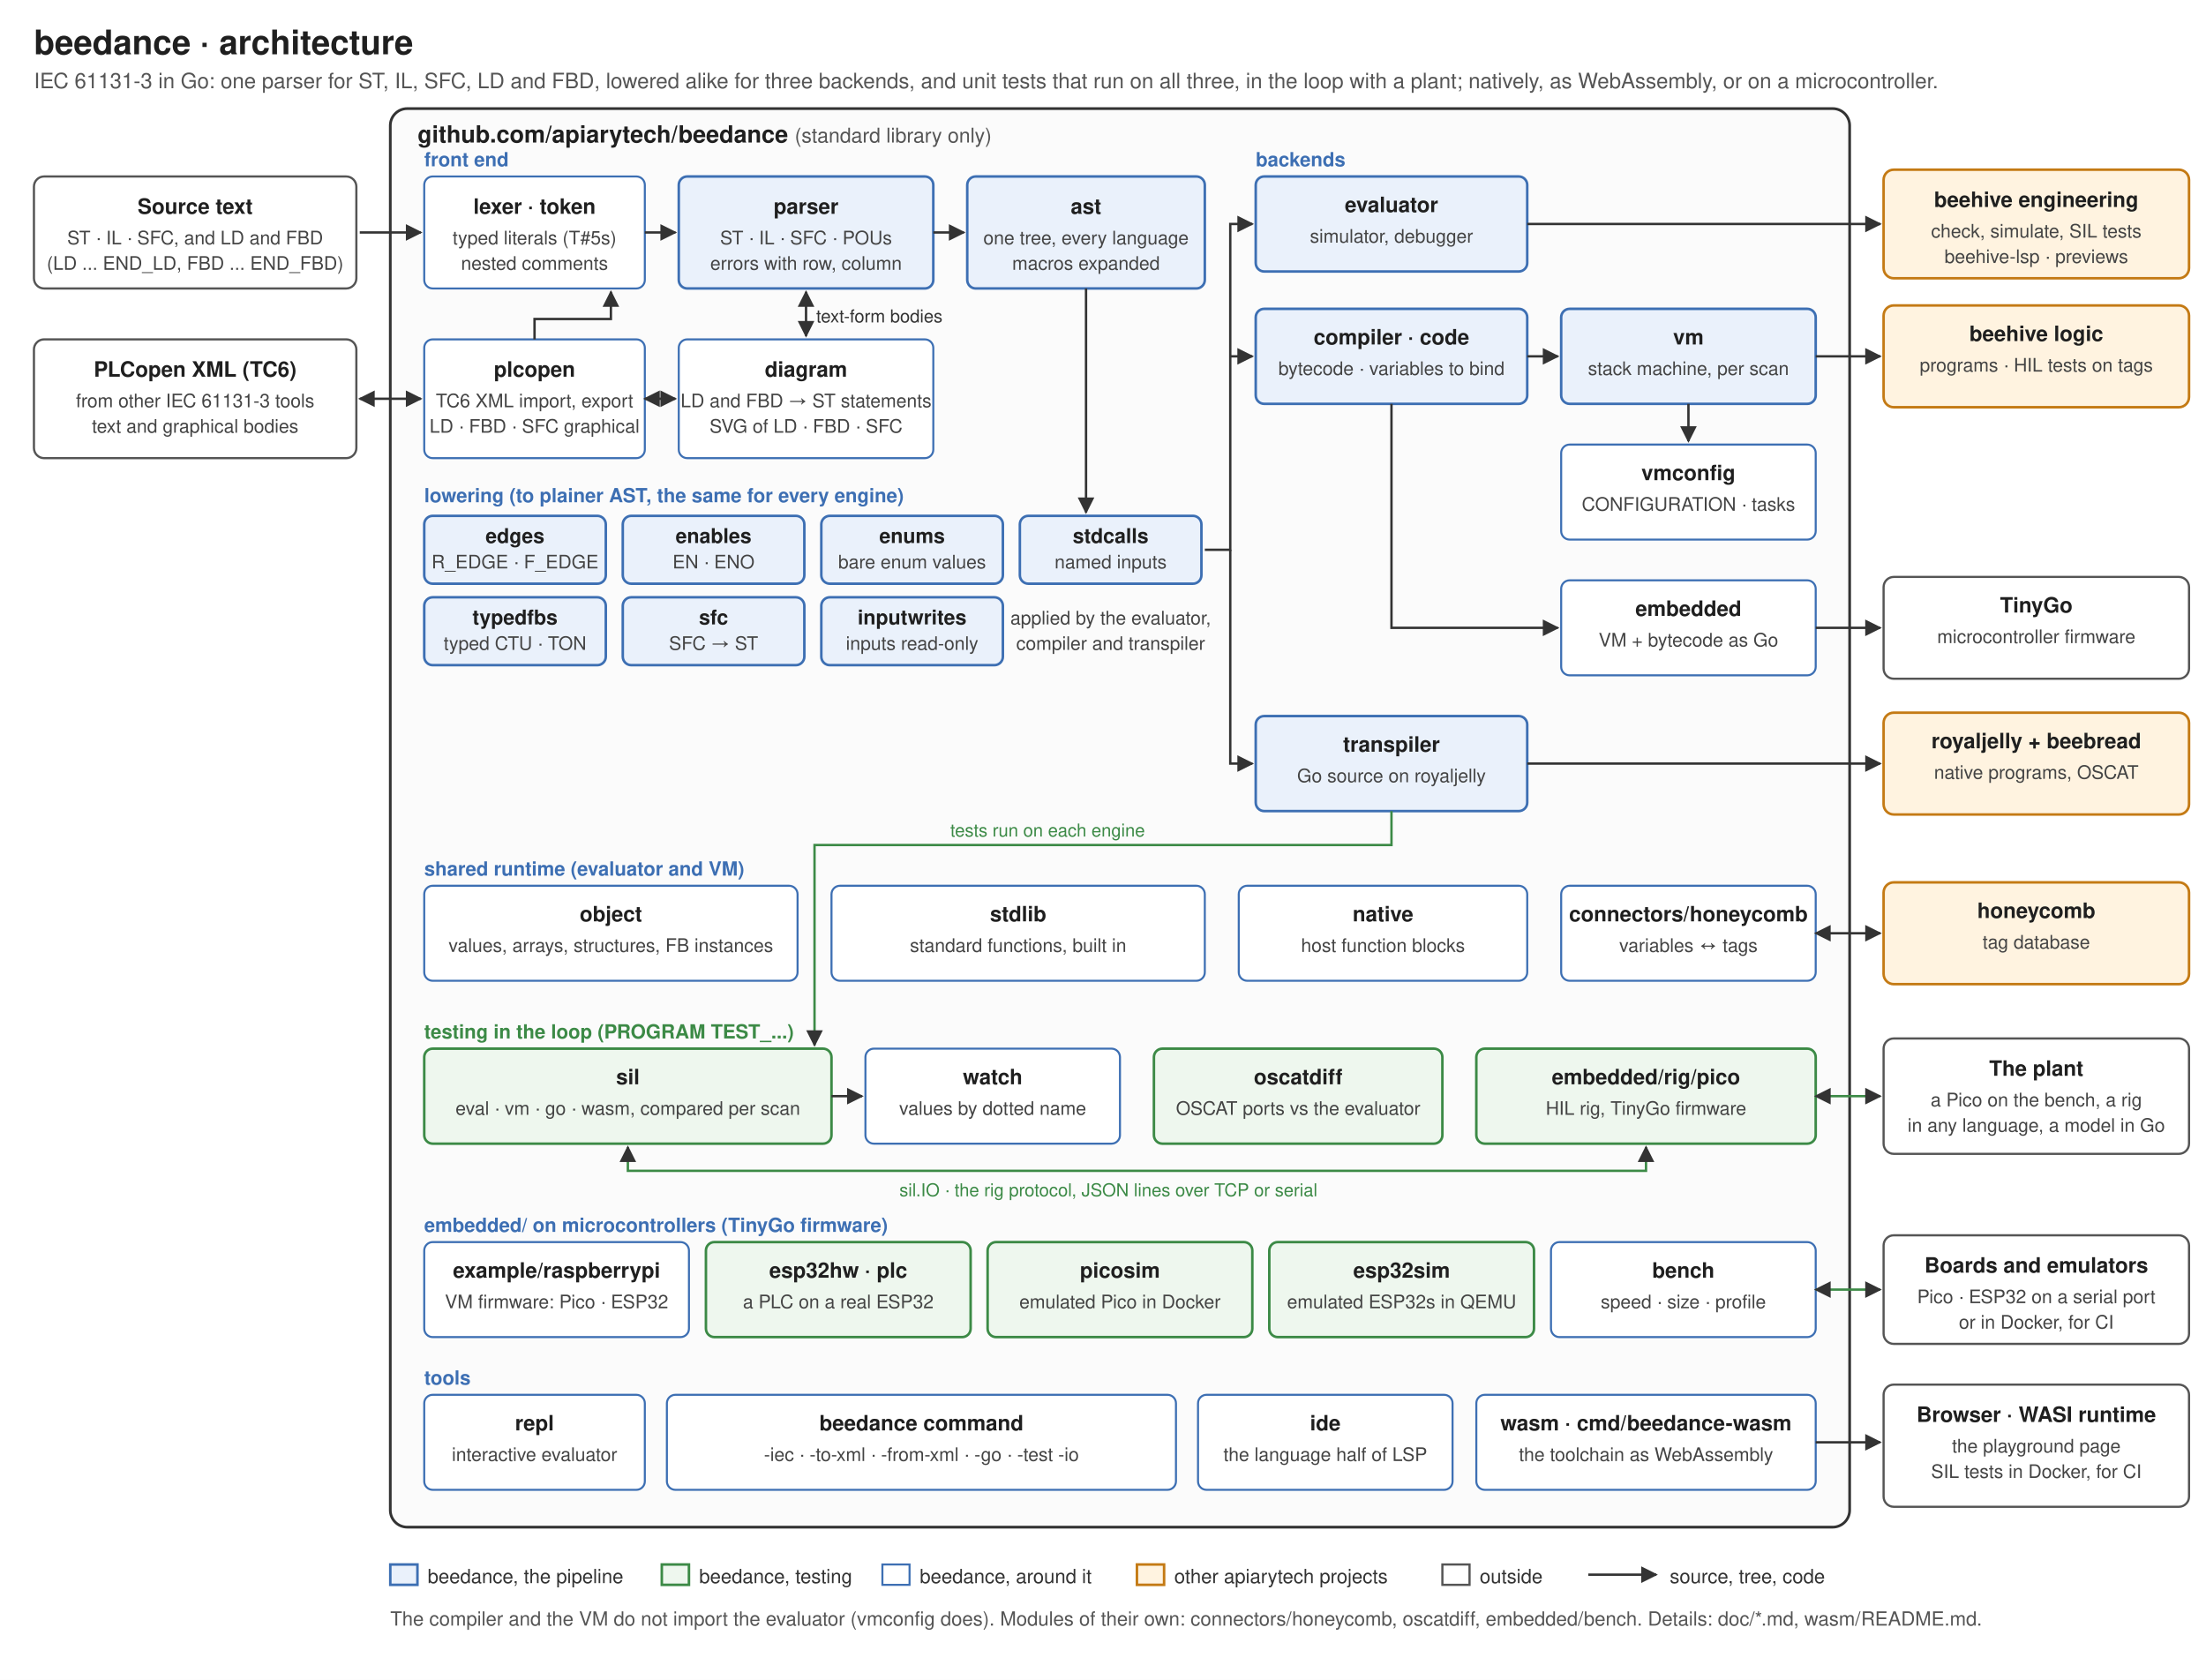
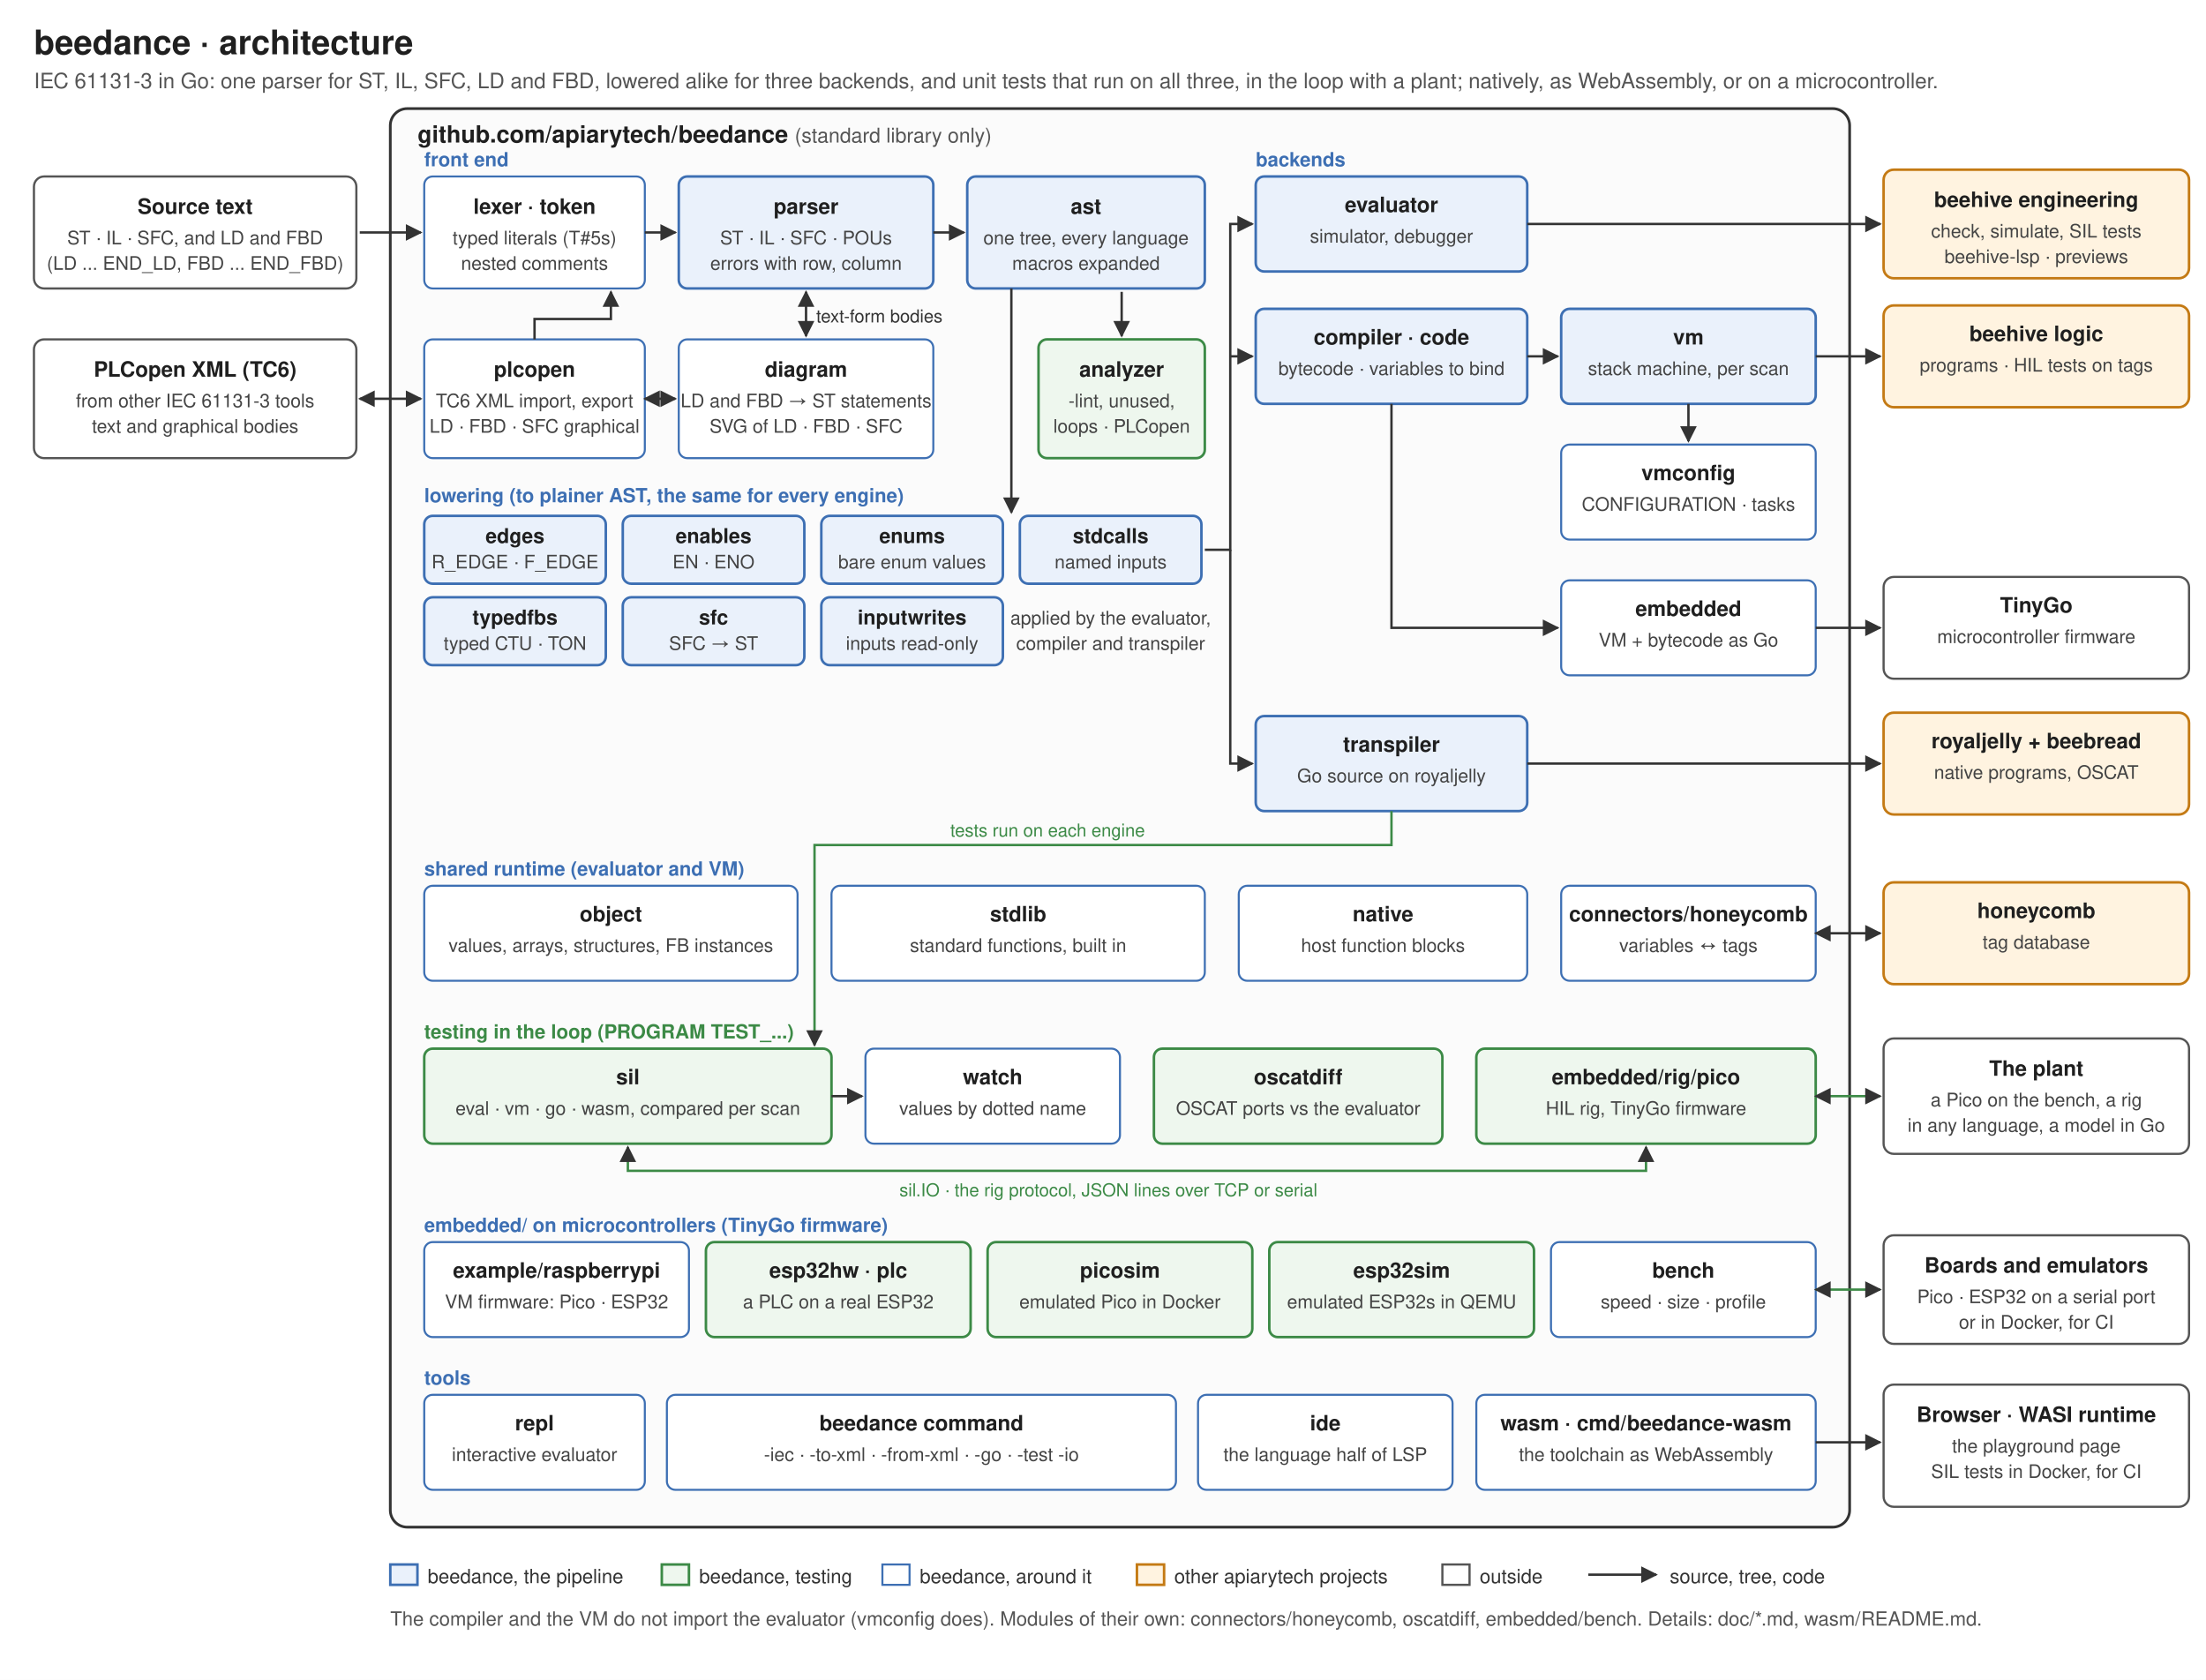
<svg xmlns="http://www.w3.org/2000/svg" width="1300" height="990" viewBox="0 0 1300 990" font-family="Segoe UI, Helvetica, Arial, sans-serif">
  <defs>
    <marker id="a" viewBox="0 0 10 10" refX="9" refY="5" markerWidth="7" markerHeight="7" orient="auto-start-reverse">
      <path d="M0,0 L10,5 L0,10 z" fill="#333" />
    </marker>
    <style>
      .t  { font-size: 12.5px; font-weight: 600; fill: #1f1f1f; text-anchor: middle; }
      .s  { font-size: 11px; fill: #444; text-anchor: middle; }
      .h  { font-size: 14px; font-weight: 700; fill: #1f1f1f; }
      .hs { font-size: 12px; font-weight: 400; fill: #555; }
      .g  { font-size: 11.5px; font-weight: 600; fill: #3d6fb3; }
      .gt { font-size: 11.5px; font-weight: 600; fill: #3c8a46; }
      .l  { font-size: 10.5px; fill: #333; }
      .lg { font-size: 10.5px; fill: #3c8a46; }
      .bh { fill: #eaf1fb; stroke: #3d6fb3; stroke-width: 1.5; }
      .bi { fill: #ffffff; stroke: #3d6fb3; stroke-width: 1.2; }
      .bt { fill: #eef7ee; stroke: #3c8a46; stroke-width: 1.5; }
      .dh { fill: #fff3e0; stroke: #c47a14; stroke-width: 1.5; }
      .sm { font-size: 12px; font-weight: 600; fill: #1f1f1f; text-anchor: middle; }
      .ex { fill: #ffffff; stroke: #555; stroke-width: 1.3; }
      .ln { stroke: #333; stroke-width: 1.4; fill: none; }
      .lt { stroke: #3c8a46; stroke-width: 1.4; fill: none; }
    </style>
  </defs>
  <rect width="1300" height="990" fill="#ffffff" />
  <text x="20" y="32" style="font-size:20px;font-weight:700;fill:#1f1f1f">beedance · architecture</text>
  <text x="20" y="52" style="font-size:12.5px;fill:#555">IEC 61131-3 in Go: one parser for ST, IL, SFC, LD and FBD, lowered alike for three backends, and unit tests that run on all three, in the loop with a plant; natively, as WebAssembly, or on a microcontroller.</text>
  <rect x="230" y="64" width="860" height="836" rx="10" fill="#fbfbfb" stroke="#333" stroke-width="1.6" />
  <text x="246" y="84" class="h">github.com/apiarytech/beedance <tspan class="hs">(standard library only)</tspan>
  </text>
  <text x="250" y="98" class="g">front end</text>
  <rect x="250" y="104" width="130" height="66" rx="5" class="bi" />
  <text x="315" y="126" class="t">lexer · token</text>
  <text x="315" y="144" class="s">typed literals (T#5s)</text>
  <text x="315" y="159" class="s">nested comments</text>
  <rect x="400" y="104" width="150" height="66" rx="5" class="bh" />
  <text x="475" y="126" class="t">parser</text>
  <text x="475" y="144" class="s">ST · IL · SFC · POUs</text>
  <text x="475" y="159" class="s">errors with row, column</text>
  <rect x="570" y="104" width="140" height="66" rx="5" class="bh" />
  <text x="640" y="126" class="t">ast</text>
  <text x="640" y="144" class="s">one tree, every language</text>
  <text x="640" y="159" class="s">macros expanded</text>
  <rect x="250" y="200" width="130" height="70" rx="5" class="bi" />
  <text x="315" y="222" class="t">plcopen</text>
  <text x="315" y="240" class="s">TC6 XML import, export</text>
  <text x="315" y="255" class="s">LD · FBD · SFC graphical</text>
  <rect x="400" y="200" width="150" height="70" rx="5" class="bi" />
  <text x="475" y="222" class="t">diagram</text>
  <text x="475" y="240" class="s">LD and FBD → ST statements</text>
  <text x="475" y="255" class="s">SVG of LD · FBD · SFC</text>
+   <rect x="612" y="200" width="98" height="70" rx="5" class="bt" />
+   <text x="661" y="222" class="t">analyzer</text>
+   <text x="661" y="240" class="s">-lint, unused,</text>
+   <text x="661" y="255" class="s">loops · PLCopen</text>
+   <path d="M661,172 V198" class="ln" marker-end="url(#a)" />
  <path d="M380,137 H398" class="ln" marker-end="url(#a)" />
  <path d="M550,137 H568" class="ln" marker-end="url(#a)" />
  <path d="M380,235 H398" class="ln" marker-start="url(#a)" marker-end="url(#a)" />
  <path d="M475,172 V198" class="ln" marker-start="url(#a)" marker-end="url(#a)" />
  <text x="481" y="190" class="l">text-form bodies</text>
  <path d="M315,200 V188 H360 V172" class="ln" marker-end="url(#a)" />
  <text x="250" y="296" class="g">lowering (to plainer AST, the same for every engine)</text>
  <rect x="250" y="304" width="107" height="40" rx="5" class="bh" />
  <text x="303.5" y="320" class="sm">edges</text>
  <text x="303.5" y="335" class="s">R_EDGE · F_EDGE</text>
  <rect x="367" y="304" width="107" height="40" rx="5" class="bh" />
  <text x="420.5" y="320" class="sm">enables</text>
  <text x="420.5" y="335" class="s">EN · ENO</text>
  <rect x="484" y="304" width="107" height="40" rx="5" class="bh" />
  <text x="537.5" y="320" class="sm">enums</text>
  <text x="537.5" y="335" class="s">bare enum values</text>
  <rect x="601" y="304" width="107" height="40" rx="5" class="bh" />
  <text x="654.5" y="320" class="sm">stdcalls</text>
  <text x="654.5" y="335" class="s">named inputs</text>
  <rect x="250" y="352" width="107" height="40" rx="5" class="bh" />
  <text x="303.5" y="368" class="sm">typedfbs</text>
  <text x="303.5" y="383" class="s">typed CTU · TON</text>
  <rect x="367" y="352" width="107" height="40" rx="5" class="bh" />
  <text x="420.5" y="368" class="sm">sfc</text>
  <text x="420.5" y="383" class="s">SFC → ST</text>
  <rect x="484" y="352" width="107" height="40" rx="5" class="bh" />
  <text x="537.5" y="368" class="sm">inputwrites</text>
  <text x="537.5" y="383" class="s">inputs read-only</text>
  <text x="654.5" y="368" class="s">applied by the evaluator,</text>
  <text x="654.5" y="383" class="s">compiler and transpiler</text>
-   <path d="M640,170 V302" class="ln" marker-end="url(#a)" />
+   <path d="M596,170 V302" class="ln" marker-end="url(#a)" />
  <path d="M710,324 H725 V132 H738" class="ln" marker-end="url(#a)" />
  <path d="M725,210 H738" class="ln" marker-end="url(#a)" />
  <path d="M725,324 V450 H738" class="ln" marker-end="url(#a)" />
  <text x="740" y="98" class="g">backends</text>
  <rect x="740" y="104" width="160" height="56" rx="5" class="bh" />
  <text x="820" y="125" class="t">evaluator</text>
  <text x="820" y="143" class="s">simulator, debugger</text>
  <rect x="740" y="182" width="160" height="56" rx="5" class="bh" />
  <text x="820" y="203" class="t">compiler · code</text>
  <text x="820" y="221" class="s">bytecode · variables to bind</text>
  <rect x="920" y="182" width="150" height="56" rx="5" class="bh" />
  <text x="995" y="203" class="t">vm</text>
  <text x="995" y="221" class="s">stack machine, per scan</text>
  <rect x="920" y="262" width="150" height="56" rx="5" class="bi" />
  <text x="995" y="283" class="t">vmconfig</text>
  <text x="995" y="301" class="s">CONFIGURATION · tasks</text>
  <rect x="920" y="342" width="150" height="56" rx="5" class="bi" />
  <text x="995" y="363" class="t">embedded</text>
  <text x="995" y="381" class="s">VM + bytecode as Go</text>
  <rect x="740" y="422" width="160" height="56" rx="5" class="bh" />
  <text x="820" y="443" class="t">transpiler</text>
  <text x="820" y="461" class="s">Go source on royaljelly</text>
  <path d="M900,210 H918" class="ln" marker-end="url(#a)" />
  <path d="M995,238 V260" class="ln" marker-end="url(#a)" />
  <path d="M820,238 V370 H918" class="ln" marker-end="url(#a)" />
  <text x="250" y="516" class="g">shared runtime (evaluator and VM)</text>
  <rect x="250" y="522" width="220" height="56" rx="5" class="bi" />
  <text x="360" y="543" class="t">object</text>
  <text x="360" y="561" class="s">values, arrays, structures, FB instances</text>
  <rect x="490" y="522" width="220" height="56" rx="5" class="bi" />
  <text x="600" y="543" class="t">stdlib</text>
  <text x="600" y="561" class="s">standard functions, built in</text>
  <rect x="730" y="522" width="170" height="56" rx="5" class="bi" />
  <text x="815" y="543" class="t">native</text>
  <text x="815" y="561" class="s">host function blocks</text>
  <rect x="920" y="522" width="150" height="56" rx="5" class="bi" />
  <text x="995" y="543" class="t">connectors/honeycomb</text>
  <text x="995" y="561" class="s">variables ↔ tags</text>
  <text x="250" y="612" class="gt">testing in the loop (PROGRAM TEST_...)</text>
  <rect x="250" y="618" width="240" height="56" rx="5" class="bt" />
  <text x="370" y="639" class="t">sil</text>
  <text x="370" y="657" class="s">eval · vm · go · wasm, compared per scan</text>
  <rect x="510" y="618" width="150" height="56" rx="5" class="bi" />
  <text x="585" y="639" class="t">watch</text>
  <text x="585" y="657" class="s">values by dotted name</text>
  <rect x="680" y="618" width="170" height="56" rx="5" class="bt" />
  <text x="765" y="639" class="t">oscatdiff</text>
  <text x="765" y="657" class="s">OSCAT ports vs the evaluator</text>
  <rect x="870" y="618" width="200" height="56" rx="5" class="bt" />
  <text x="970" y="639" class="t">embedded/rig/pico</text>
  <text x="970" y="657" class="s">HIL rig, TinyGo firmware</text>
  <path d="M820,478 V498 H480 V616" class="lt" marker-end="url(#a)" />
  <text x="560" y="493" class="lg">tests run on each engine</text>
  <path d="M490,646 H508" class="ln" marker-end="url(#a)" />
  <path d="M370,676 V690 H970 V676" class="lt" marker-start="url(#a)" marker-end="url(#a)" />
  <text x="530" y="705" class="lg">sil.IO · the rig protocol, JSON lines over TCP or serial</text>
  <text x="250" y="726" class="g">embedded/ on microcontrollers (TinyGo firmware)</text>
  <rect x="250" y="732" width="156" height="56" rx="5" class="bi" />
  <text x="328" y="753" class="t">example/raspberrypi</text>
  <text x="328" y="771" class="s">VM firmware: Pico · ESP32</text>
  <rect x="416" y="732" width="156" height="56" rx="5" class="bt" />
  <text x="494" y="753" class="t">esp32hw · plc</text>
  <text x="494" y="771" class="s">a PLC on a real ESP32</text>
  <rect x="582" y="732" width="156" height="56" rx="5" class="bt" />
  <text x="660" y="753" class="t">picosim</text>
  <text x="660" y="771" class="s">emulated Pico in Docker</text>
  <rect x="748" y="732" width="156" height="56" rx="5" class="bt" />
  <text x="826" y="753" class="t">esp32sim</text>
  <text x="826" y="771" class="s">emulated ESP32s in QEMU</text>
  <rect x="914" y="732" width="156" height="56" rx="5" class="bi" />
  <text x="992" y="753" class="t">bench</text>
  <text x="992" y="771" class="s">speed · size · profile</text>
  <text x="250" y="816" class="g">tools</text>
  <rect x="250" y="822" width="130" height="56" rx="5" class="bi" />
  <text x="315" y="843" class="t">repl</text>
  <text x="315" y="861" class="s">interactive evaluator</text>
  <rect x="393" y="822" width="300" height="56" rx="5" class="bi" />
  <text x="543" y="843" class="t">beedance command</text>
  <text x="543" y="861" class="s">-iec · -to-xml · -from-xml · -go · -test -io</text>
  <rect x="706" y="822" width="150" height="56" rx="5" class="bi" />
  <text x="781" y="843" class="t">ide</text>
  <text x="781" y="861" class="s">the language half of LSP</text>
  <rect x="870" y="822" width="200" height="56" rx="5" class="bi" />
  <text x="970" y="843" class="t">wasm · cmd/beedance-wasm</text>
  <text x="970" y="861" class="s">the toolchain as WebAssembly</text>
  <rect x="20" y="104" width="190" height="66" rx="6" class="ex" />
  <text x="115" y="126" class="t">Source text</text>
  <text x="115" y="144" class="s">ST · IL · SFC, and LD and FBD</text>
  <text x="115" y="159" class="s">(LD ... END_LD, FBD ... END_FBD)</text>
  <path d="M212,137 H248" class="ln" marker-end="url(#a)" />
  <rect x="20" y="200" width="190" height="70" rx="6" class="ex" />
  <text x="115" y="222" class="t">PLCopen XML (TC6)</text>
  <text x="115" y="240" class="s">from other IEC 61131-3 tools</text>
  <text x="115" y="255" class="s">text and graphical bodies</text>
  <path d="M212,235 H248" class="ln" marker-start="url(#a)" marker-end="url(#a)" />
  <rect x="1110" y="100" width="180" height="64" rx="6" class="dh" />
  <text x="1200" y="122" class="t">beehive engineering</text>
  <text x="1200" y="140" class="s">check, simulate, SIL tests</text>
  <text x="1200" y="155" class="s">beehive-lsp · previews</text>
  <path d="M900,132 H1108" class="ln" marker-end="url(#a)" />
  <rect x="1110" y="180" width="180" height="60" rx="6" class="dh" />
  <text x="1200" y="201" class="t">beehive logic</text>
  <text x="1200" y="219" class="s">programs · HIL tests on tags</text>
  <path d="M1070,210 H1108" class="ln" marker-end="url(#a)" />
  <rect x="1110" y="340" width="180" height="60" rx="6" class="ex" />
  <text x="1200" y="361" class="t">TinyGo</text>
  <text x="1200" y="379" class="s">microcontroller firmware</text>
  <path d="M1070,370 H1108" class="ln" marker-end="url(#a)" />
  <rect x="1110" y="420" width="180" height="60" rx="6" class="dh" />
  <text x="1200" y="441" class="t">royaljelly + beebread</text>
  <text x="1200" y="459" class="s">native programs, OSCAT</text>
  <path d="M900,450 H1108" class="ln" marker-end="url(#a)" />
  <rect x="1110" y="520" width="180" height="60" rx="6" class="dh" />
  <text x="1200" y="541" class="t">honeycomb</text>
  <text x="1200" y="559" class="s">tag database</text>
  <path d="M1070,550 H1108" class="ln" marker-start="url(#a)" marker-end="url(#a)" />
  <rect x="1110" y="612" width="180" height="68" rx="6" class="ex" />
  <text x="1200" y="634" class="t">The plant</text>
  <text x="1200" y="652" class="s">a Pico on the bench, a rig</text>
  <text x="1200" y="667" class="s">in any language, a model in Go</text>
  <path d="M1070,646 H1108" class="lt" marker-start="url(#a)" marker-end="url(#a)" />
  <rect x="1110" y="728" width="180" height="64" rx="6" class="ex" />
  <text x="1200" y="750" class="t">Boards and emulators</text>
  <text x="1200" y="768" class="s">Pico · ESP32 on a serial port</text>
  <text x="1200" y="783" class="s">or in Docker, for CI</text>
  <path d="M1070,760 H1108" class="lt" marker-start="url(#a)" marker-end="url(#a)" />
  <rect x="1110" y="816" width="180" height="72" rx="6" class="ex" />
  <text x="1200" y="838" class="t">Browser · WASI runtime</text>
  <text x="1200" y="856" class="s">the playground page</text>
  <text x="1200" y="871" class="s">SIL tests in Docker, for CI</text>
  <path d="M1070,850 H1108" class="ln" marker-end="url(#a)" />
  <g transform="translate(230,922)">
    <rect x="0" y="0" width="16" height="12" class="bh" />
    <text x="22" y="11" style="font-size:11.5px;fill:#333">beedance, the pipeline</text>
    <rect x="160" y="0" width="16" height="12" class="bt" />
    <text x="182" y="11" style="font-size:11.5px;fill:#333">beedance, testing</text>
    <rect x="290" y="0" width="16" height="12" class="bi" />
    <text x="312" y="11" style="font-size:11.5px;fill:#333">beedance, around it</text>
    <rect x="440" y="0" width="16" height="12" class="dh" />
    <text x="462" y="11" style="font-size:11.5px;fill:#333">other apiarytech projects</text>
    <rect x="620" y="0" width="16" height="12" class="ex" />
    <text x="642" y="11" style="font-size:11.5px;fill:#333">outside</text>
    <path d="M706,6 H746" class="ln" marker-end="url(#a)" />
    <text x="754" y="11" style="font-size:11.5px;fill:#333">source, tree, code</text>
    <text x="0" y="36" style="font-size:11.5px;fill:#555">The compiler and the VM do not import the evaluator (vmconfig does). Modules of their own: connectors/honeycomb, oscatdiff, embedded/bench. Details: doc/*.md, wasm/README.md.</text>
  </g>
</svg>
